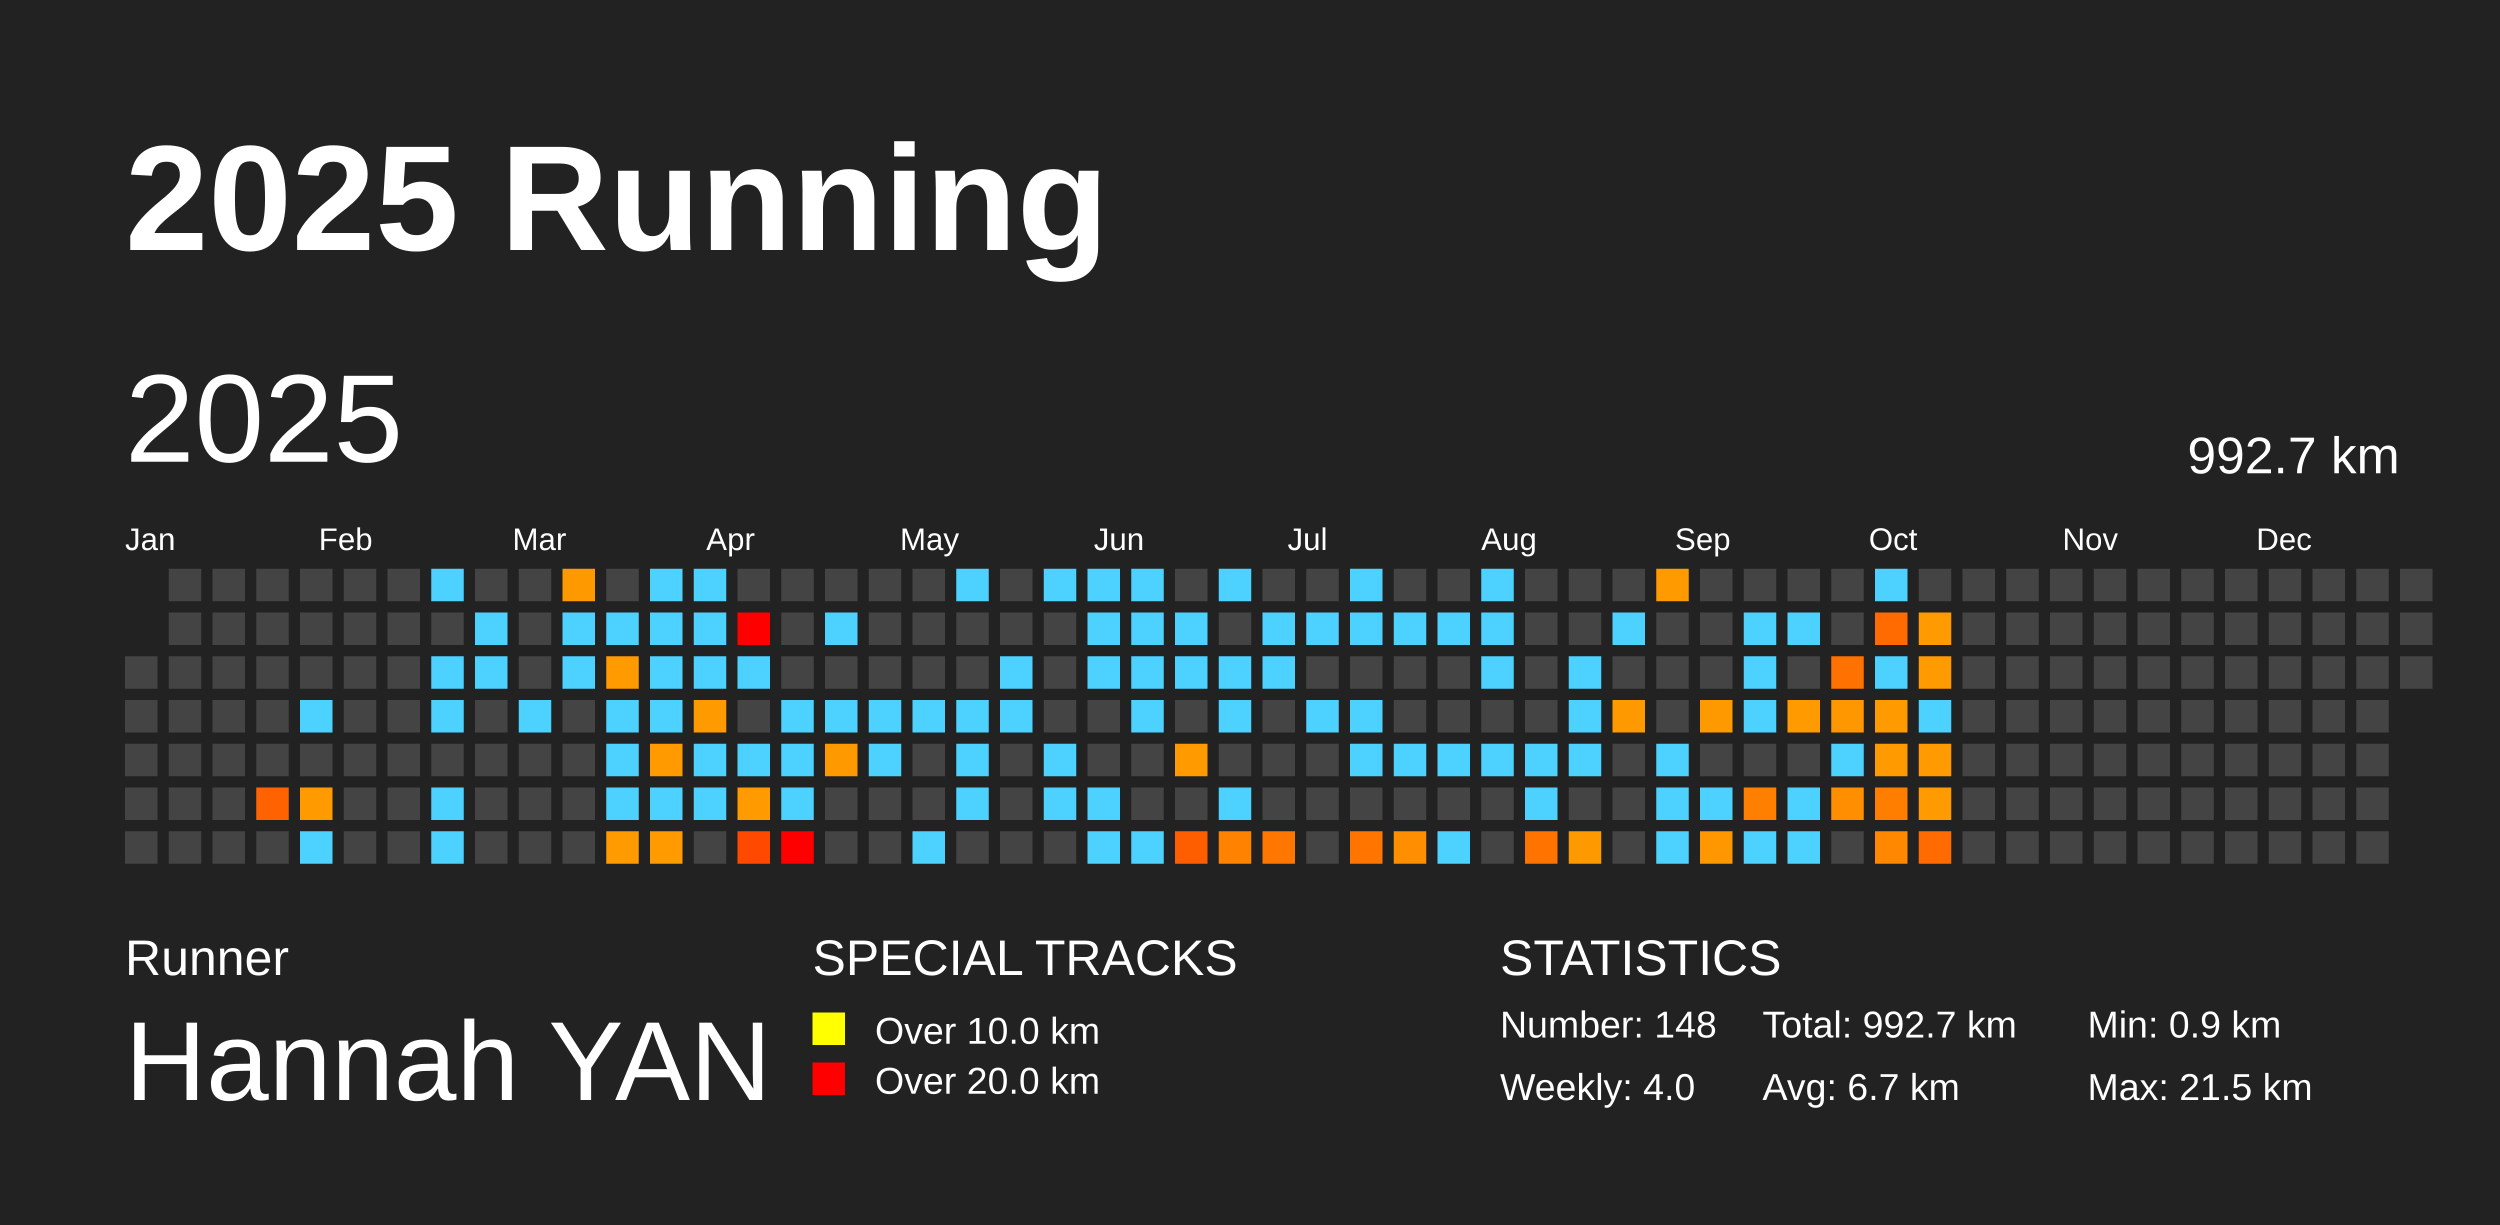
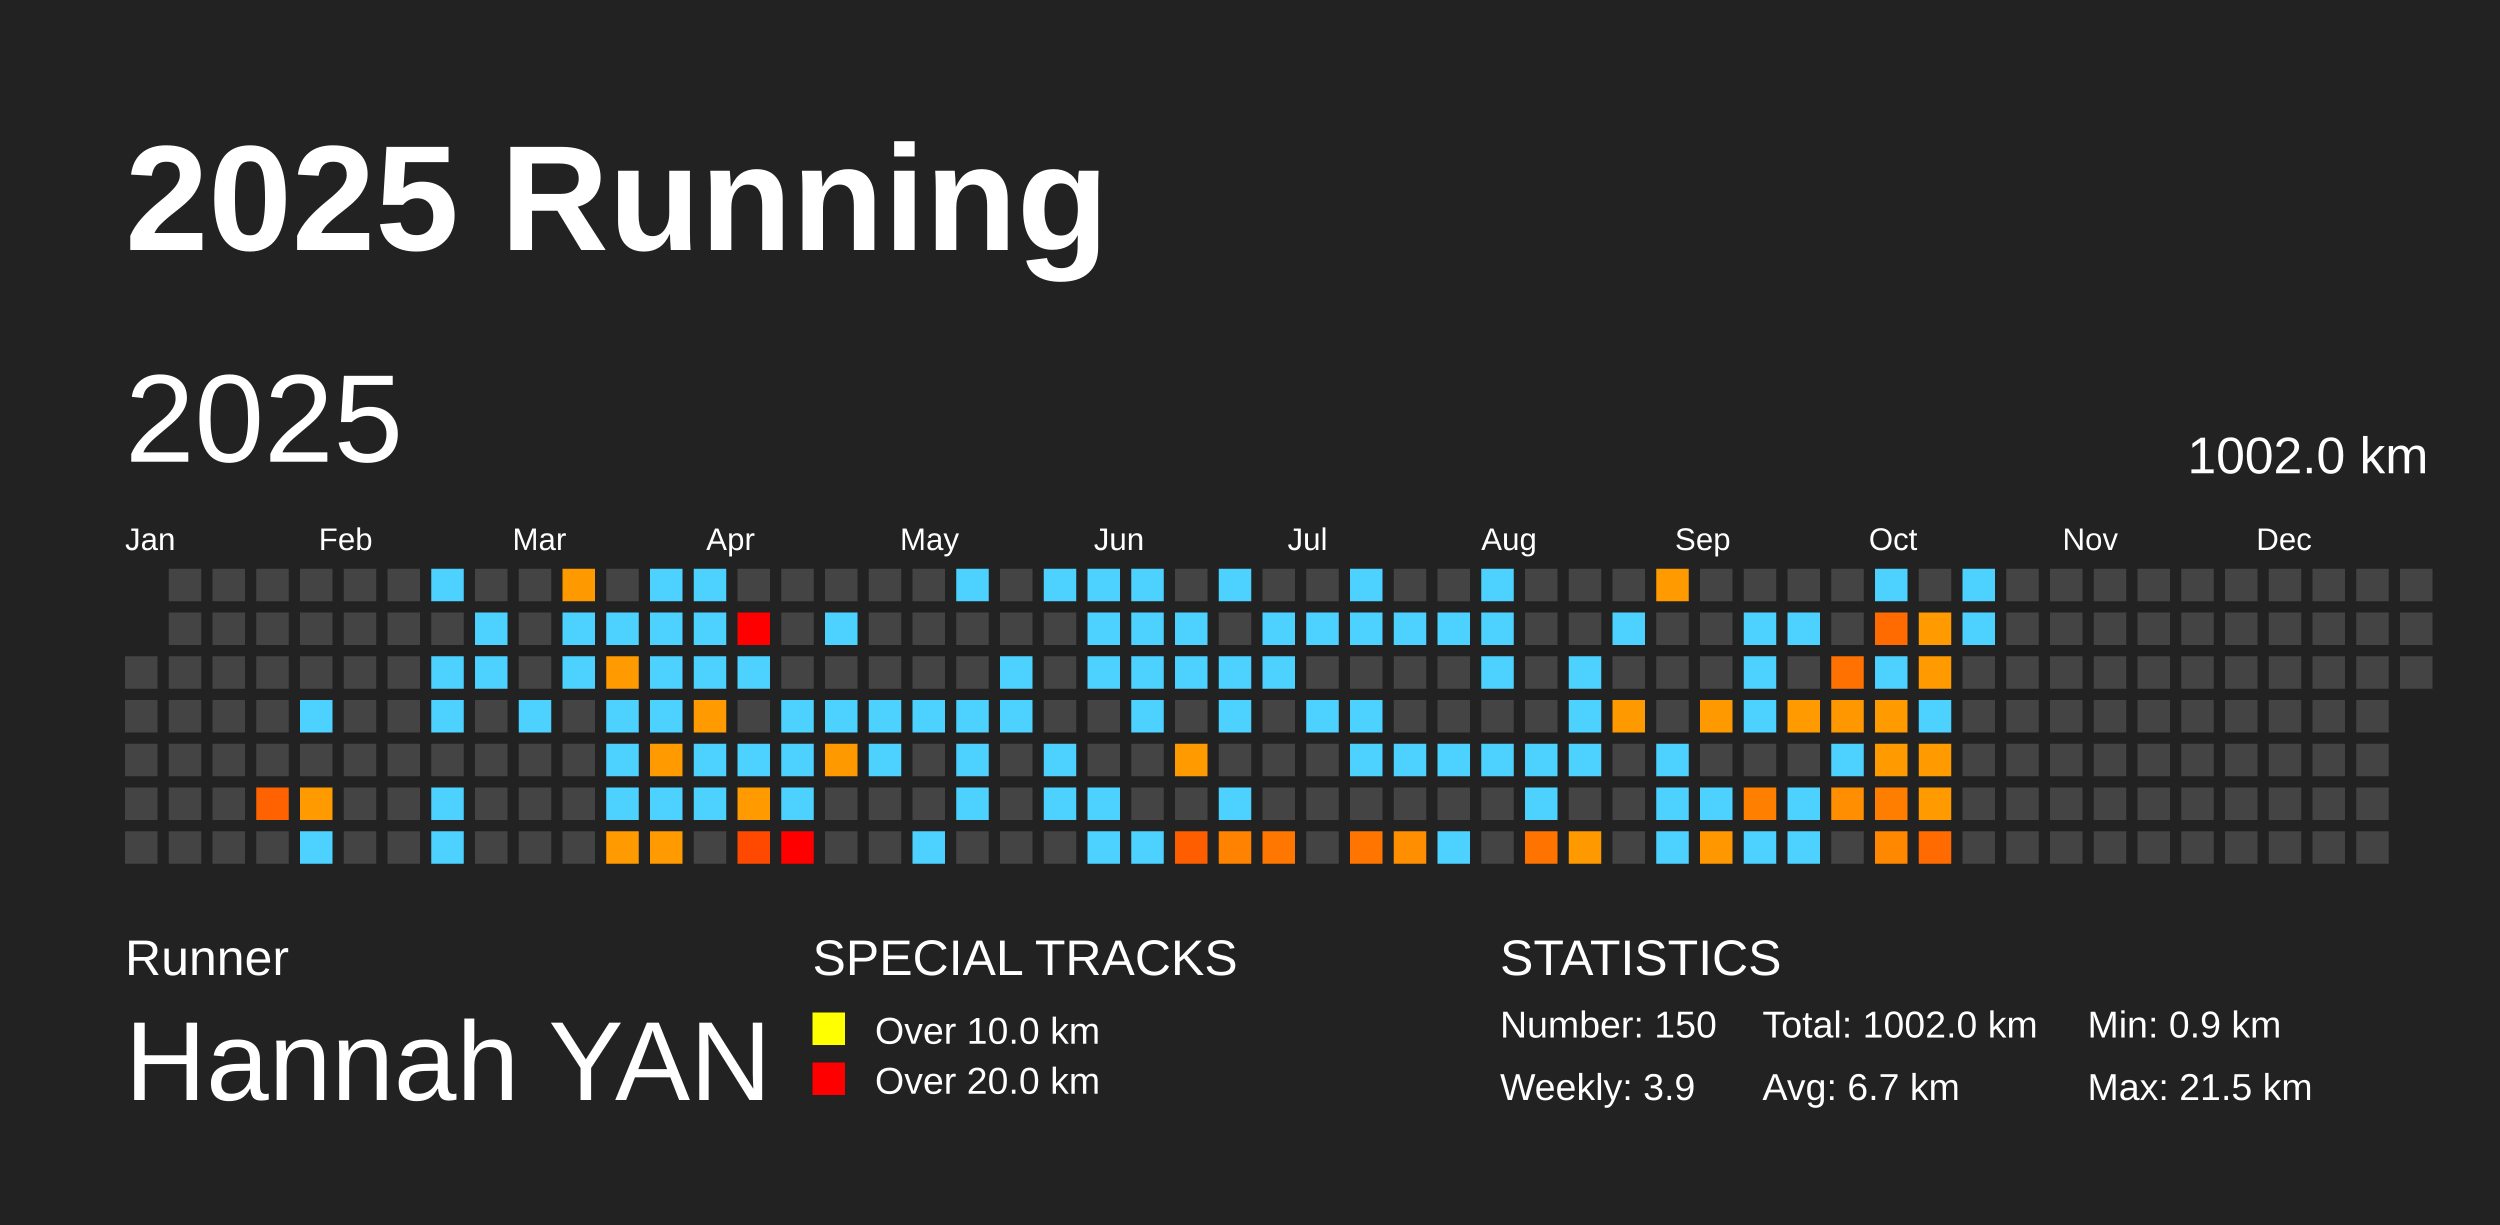
<svg xmlns="http://www.w3.org/2000/svg" baseProfile="full" height="98mm" version="1.1" viewBox="0,0,200,98" width="200mm">
  <defs />
  <rect fill="#222222" height="98" width="200" x="0" y="0" />
  <text fill="#FFFFFF" style="font-size:12px; font-family:Arial; font-weight:bold;" x="10" y="20">2025 Running</text>
  <text fill="#FFFFFF" style="font-size:4px; font-family:Arial" x="10" y="78">Runner</text>
  <text fill="#FFFFFF" style="font-size:9px; font-family:Arial" x="10" y="88">Hannah YAN</text>
  <text fill="#FFFFFF" style="font-size:4px; font-family:Arial" x="65" y="78">SPECIAL TRACKS</text>
  <rect fill="yellow" height="2.6" width="2.6" x="65" y="81" />
  <text fill="#FFFFFF" style="font-size:3px; font-family:Arial" x="70" y="83.5">Over 10.0 km</text>
  <rect fill="red" height="2.6" width="2.6" x="65" y="85" />
  <text fill="#FFFFFF" style="font-size:3px; font-family:Arial" x="70" y="87.5">Over 20.0 km</text>
  <text fill="#FFFFFF" style="font-size:4px; font-family:Arial" x="120" y="78">STATISTICS</text>
-   <text fill="#FFFFFF" style="font-size:3px; font-family:Arial" x="120" y="83">Number: 148</text>
-   <text fill="#FFFFFF" style="font-size:3px; font-family:Arial" x="120" y="88">Weekly: 4.0</text>
-   <text fill="#FFFFFF" style="font-size:3px; font-family:Arial" x="141" y="83">Total: 992.7 km</text>
+   <text fill="#FFFFFF" style="font-size:3px; font-family:Arial" x="120" y="83">Number: 150</text>
+   <text fill="#FFFFFF" style="font-size:3px; font-family:Arial" x="120" y="88">Weekly: 3.9</text>
+   <text fill="#FFFFFF" style="font-size:3px; font-family:Arial" x="141" y="83">Total: 1002.0 km</text>
  <text fill="#FFFFFF" style="font-size:3px; font-family:Arial" x="141" y="88">Avg: 6.7 km</text>
  <text fill="#FFFFFF" style="font-size:3px; font-family:Arial" x="167" y="83">Min: 0.9 km</text>
  <text fill="#FFFFFF" style="font-size:3px; font-family:Arial" x="167" y="88">Max: 21.5 km</text>
  <text dominant-baseline="hanging" fill="#FFFFFF" style="font-size:10.0px; font-family:Arial;" x="10" y="30">2025</text>
-   <text dominant-baseline="hanging" fill="#FFFFFF" style="font-size:4.125px; font-family:Arial;" x="175" y="35">992.7 km</text>
+   <text dominant-baseline="hanging" fill="#FFFFFF" style="font-size:4.125px; font-family:Arial;" x="175" y="35">1002.0 km</text>
  <text fill="#FFFFFF" style="font-size:2.5px; font-family:Arial" x="10.0" y="44">Jan</text>
  <text fill="#FFFFFF" style="font-size:2.5px; font-family:Arial" x="25.5" y="44">Feb</text>
  <text fill="#FFFFFF" style="font-size:2.5px; font-family:Arial" x="41.0" y="44">Mar</text>
  <text fill="#FFFFFF" style="font-size:2.5px; font-family:Arial" x="56.5" y="44">Apr</text>
  <text fill="#FFFFFF" style="font-size:2.5px; font-family:Arial" x="72.0" y="44">May</text>
  <text fill="#FFFFFF" style="font-size:2.5px; font-family:Arial" x="87.5" y="44">Jun</text>
  <text fill="#FFFFFF" style="font-size:2.5px; font-family:Arial" x="103.0" y="44">Jul</text>
  <text fill="#FFFFFF" style="font-size:2.5px; font-family:Arial" x="118.5" y="44">Aug</text>
  <text fill="#FFFFFF" style="font-size:2.5px; font-family:Arial" x="134.0" y="44">Sep</text>
  <text fill="#FFFFFF" style="font-size:2.5px; font-family:Arial" x="149.5" y="44">Oct</text>
  <text fill="#FFFFFF" style="font-size:2.5px; font-family:Arial" x="165.0" y="44">Nov</text>
  <text fill="#FFFFFF" style="font-size:2.5px; font-family:Arial" x="180.5" y="44">Dec</text>
  <rect fill="#444444" height="2.6" width="2.6" x="10.0" y="52.5" />
  <rect fill="#444444" height="2.6" width="2.6" x="10.0" y="56.0" />
  <rect fill="#444444" height="2.6" width="2.6" x="10.0" y="59.5" />
  <rect fill="#444444" height="2.6" width="2.6" x="10.0" y="63.0" />
  <rect fill="#444444" height="2.6" width="2.6" x="10.0" y="66.5" />
  <rect fill="#444444" height="2.6" width="2.6" x="13.5" y="45.5" />
  <rect fill="#444444" height="2.6" width="2.6" x="13.5" y="49.0" />
  <rect fill="#444444" height="2.6" width="2.6" x="13.5" y="52.5" />
  <rect fill="#444444" height="2.6" width="2.6" x="13.5" y="56.0" />
  <rect fill="#444444" height="2.6" width="2.6" x="13.5" y="59.5" />
  <rect fill="#444444" height="2.6" width="2.6" x="13.5" y="63.0" />
  <rect fill="#444444" height="2.6" width="2.6" x="13.5" y="66.5" />
  <rect fill="#444444" height="2.6" width="2.6" x="17.0" y="45.5" />
  <rect fill="#444444" height="2.6" width="2.6" x="17.0" y="49.0" />
  <rect fill="#444444" height="2.6" width="2.6" x="17.0" y="52.5" />
  <rect fill="#444444" height="2.6" width="2.6" x="17.0" y="56.0" />
  <rect fill="#444444" height="2.6" width="2.6" x="17.0" y="59.5" />
  <rect fill="#444444" height="2.6" width="2.6" x="17.0" y="63.0" />
  <rect fill="#444444" height="2.6" width="2.6" x="17.0" y="66.5" />
  <rect fill="#444444" height="2.6" width="2.6" x="20.5" y="45.5" />
  <rect fill="#444444" height="2.6" width="2.6" x="20.5" y="49.0" />
  <rect fill="#444444" height="2.6" width="2.6" x="20.5" y="52.5" />
  <rect fill="#444444" height="2.6" width="2.6" x="20.5" y="56.0" />
  <rect fill="#444444" height="2.6" width="2.6" x="20.5" y="59.5" />
  <rect fill="#ff6200" height="2.6" width="2.6" x="20.5" y="63.0" />
  <rect fill="#444444" height="2.6" width="2.6" x="20.5" y="66.5" />
  <rect fill="#444444" height="2.6" width="2.6" x="24.0" y="45.5" />
  <rect fill="#444444" height="2.6" width="2.6" x="24.0" y="49.0" />
  <rect fill="#444444" height="2.6" width="2.6" x="24.0" y="52.5" />
  <rect fill="#4dd2ff" height="2.6" width="2.6" x="24.0" y="56.0" />
  <rect fill="#444444" height="2.6" width="2.6" x="24.0" y="59.5" />
  <rect fill="#ff9a00" height="2.6" width="2.6" x="24.0" y="63.0" />
  <rect fill="#4dd2ff" height="2.6" width="2.6" x="24.0" y="66.5" />
  <rect fill="#444444" height="2.6" width="2.6" x="27.5" y="45.5" />
  <rect fill="#444444" height="2.6" width="2.6" x="27.5" y="49.0" />
  <rect fill="#444444" height="2.6" width="2.6" x="27.5" y="52.5" />
  <rect fill="#444444" height="2.6" width="2.6" x="27.5" y="56.0" />
  <rect fill="#444444" height="2.6" width="2.6" x="27.5" y="59.5" />
  <rect fill="#444444" height="2.6" width="2.6" x="27.5" y="63.0" />
  <rect fill="#444444" height="2.6" width="2.6" x="27.5" y="66.5" />
  <rect fill="#444444" height="2.6" width="2.6" x="31.0" y="45.5" />
  <rect fill="#444444" height="2.6" width="2.6" x="31.0" y="49.0" />
  <rect fill="#444444" height="2.6" width="2.6" x="31.0" y="52.5" />
  <rect fill="#444444" height="2.6" width="2.6" x="31.0" y="56.0" />
  <rect fill="#444444" height="2.6" width="2.6" x="31.0" y="59.5" />
  <rect fill="#444444" height="2.6" width="2.6" x="31.0" y="63.0" />
  <rect fill="#444444" height="2.6" width="2.6" x="31.0" y="66.5" />
  <rect fill="#4dd2ff" height="2.6" width="2.6" x="34.5" y="45.5" />
  <rect fill="#444444" height="2.6" width="2.6" x="34.5" y="49.0" />
  <rect fill="#4dd2ff" height="2.6" width="2.6" x="34.5" y="52.5" />
  <rect fill="#4dd2ff" height="2.6" width="2.6" x="34.5" y="56.0" />
  <rect fill="#444444" height="2.6" width="2.6" x="34.5" y="59.5" />
  <rect fill="#4dd2ff" height="2.6" width="2.6" x="34.5" y="63.0" />
  <rect fill="#4dd2ff" height="2.6" width="2.6" x="34.5" y="66.5" />
  <rect fill="#444444" height="2.6" width="2.6" x="38.0" y="45.5" />
  <rect fill="#4dd2ff" height="2.6" width="2.6" x="38.0" y="49.0" />
  <rect fill="#4dd2ff" height="2.6" width="2.6" x="38.0" y="52.5" />
  <rect fill="#444444" height="2.6" width="2.6" x="38.0" y="56.0" />
  <rect fill="#444444" height="2.6" width="2.6" x="38.0" y="59.5" />
  <rect fill="#444444" height="2.6" width="2.6" x="38.0" y="63.0" />
  <rect fill="#444444" height="2.6" width="2.6" x="38.0" y="66.5" />
  <rect fill="#444444" height="2.6" width="2.6" x="41.5" y="45.5" />
  <rect fill="#444444" height="2.6" width="2.6" x="41.5" y="49.0" />
  <rect fill="#444444" height="2.6" width="2.6" x="41.5" y="52.5" />
  <rect fill="#4dd2ff" height="2.6" width="2.6" x="41.5" y="56.0" />
  <rect fill="#444444" height="2.6" width="2.6" x="41.5" y="59.5" />
  <rect fill="#444444" height="2.6" width="2.6" x="41.5" y="63.0" />
  <rect fill="#444444" height="2.6" width="2.6" x="41.5" y="66.5" />
  <rect fill="#ff9900" height="2.6" width="2.6" x="45.0" y="45.5" />
  <rect fill="#4dd2ff" height="2.6" width="2.6" x="45.0" y="49.0" />
  <rect fill="#4dd2ff" height="2.6" width="2.6" x="45.0" y="52.5" />
  <rect fill="#444444" height="2.6" width="2.6" x="45.0" y="56.0" />
  <rect fill="#444444" height="2.6" width="2.6" x="45.0" y="59.5" />
  <rect fill="#444444" height="2.6" width="2.6" x="45.0" y="63.0" />
  <rect fill="#444444" height="2.6" width="2.6" x="45.0" y="66.5" />
  <rect fill="#444444" height="2.6" width="2.6" x="48.5" y="45.5" />
  <rect fill="#4dd2ff" height="2.6" width="2.6" x="48.5" y="49.0" />
  <rect fill="#ff9a00" height="2.6" width="2.6" x="48.5" y="52.5" />
  <rect fill="#4dd2ff" height="2.6" width="2.6" x="48.5" y="56.0" />
  <rect fill="#4dd2ff" height="2.6" width="2.6" x="48.5" y="59.5" />
  <rect fill="#4dd2ff" height="2.6" width="2.6" x="48.5" y="63.0" />
  <rect fill="#ff9a00" height="2.6" width="2.6" x="48.5" y="66.5" />
  <rect fill="#4dd2ff" height="2.6" width="2.6" x="52.0" y="45.5" />
  <rect fill="#4dd2ff" height="2.6" width="2.6" x="52.0" y="49.0" />
  <rect fill="#4dd2ff" height="2.6" width="2.6" x="52.0" y="52.5" />
  <rect fill="#4dd2ff" height="2.6" width="2.6" x="52.0" y="56.0" />
  <rect fill="#ff9a00" height="2.6" width="2.6" x="52.0" y="59.5" />
  <rect fill="#4dd2ff" height="2.6" width="2.6" x="52.0" y="63.0" />
  <rect fill="#ff9a00" height="2.6" width="2.6" x="52.0" y="66.5" />
  <rect fill="#4dd2ff" height="2.6" width="2.6" x="55.5" y="45.5" />
  <rect fill="#4dd2ff" height="2.6" width="2.6" x="55.5" y="49.0" />
  <rect fill="#4dd2ff" height="2.6" width="2.6" x="55.5" y="52.5" />
  <rect fill="#ff9a00" height="2.6" width="2.6" x="55.5" y="56.0" />
  <rect fill="#4dd2ff" height="2.6" width="2.6" x="55.5" y="59.5" />
  <rect fill="#4dd2ff" height="2.6" width="2.6" x="55.5" y="63.0" />
  <rect fill="#444444" height="2.6" width="2.6" x="55.5" y="66.5" />
  <rect fill="#444444" height="2.6" width="2.6" x="59.0" y="45.5" />
  <rect fill="red" height="2.6" width="2.6" x="59.0" y="49.0" />
  <rect fill="#4dd2ff" height="2.6" width="2.6" x="59.0" y="52.5" />
  <rect fill="#444444" height="2.6" width="2.6" x="59.0" y="56.0" />
  <rect fill="#4dd2ff" height="2.6" width="2.6" x="59.0" y="59.5" />
  <rect fill="#ff9a00" height="2.6" width="2.6" x="59.0" y="63.0" />
  <rect fill="#ff4900" height="2.6" width="2.6" x="59.0" y="66.5" />
  <rect fill="#444444" height="2.6" width="2.6" x="62.5" y="45.5" />
  <rect fill="#444444" height="2.6" width="2.6" x="62.5" y="49.0" />
  <rect fill="#444444" height="2.6" width="2.6" x="62.5" y="52.5" />
  <rect fill="#4dd2ff" height="2.6" width="2.6" x="62.5" y="56.0" />
  <rect fill="#4dd2ff" height="2.6" width="2.6" x="62.5" y="59.5" />
  <rect fill="#4dd2ff" height="2.6" width="2.6" x="62.5" y="63.0" />
  <rect fill="red" height="2.6" width="2.6" x="62.5" y="66.5" />
  <rect fill="#444444" height="2.6" width="2.6" x="66.0" y="45.5" />
  <rect fill="#4dd2ff" height="2.6" width="2.6" x="66.0" y="49.0" />
  <rect fill="#444444" height="2.6" width="2.6" x="66.0" y="52.5" />
  <rect fill="#4dd2ff" height="2.6" width="2.6" x="66.0" y="56.0" />
  <rect fill="#ff9900" height="2.6" width="2.6" x="66.0" y="59.5" />
  <rect fill="#444444" height="2.6" width="2.6" x="66.0" y="63.0" />
  <rect fill="#444444" height="2.6" width="2.6" x="66.0" y="66.5" />
  <rect fill="#444444" height="2.6" width="2.6" x="69.5" y="45.5" />
  <rect fill="#444444" height="2.6" width="2.6" x="69.5" y="49.0" />
  <rect fill="#444444" height="2.6" width="2.6" x="69.5" y="52.5" />
  <rect fill="#4dd2ff" height="2.6" width="2.6" x="69.5" y="56.0" />
  <rect fill="#4dd2ff" height="2.6" width="2.6" x="69.5" y="59.5" />
  <rect fill="#444444" height="2.6" width="2.6" x="69.5" y="63.0" />
  <rect fill="#444444" height="2.6" width="2.6" x="69.5" y="66.5" />
  <rect fill="#444444" height="2.6" width="2.6" x="73.0" y="45.5" />
  <rect fill="#444444" height="2.6" width="2.6" x="73.0" y="49.0" />
  <rect fill="#444444" height="2.6" width="2.6" x="73.0" y="52.5" />
  <rect fill="#4dd2ff" height="2.6" width="2.6" x="73.0" y="56.0" />
  <rect fill="#444444" height="2.6" width="2.6" x="73.0" y="59.5" />
  <rect fill="#444444" height="2.6" width="2.6" x="73.0" y="63.0" />
  <rect fill="#4dd2ff" height="2.6" width="2.6" x="73.0" y="66.5" />
  <rect fill="#4dd2ff" height="2.6" width="2.6" x="76.5" y="45.5" />
  <rect fill="#444444" height="2.6" width="2.6" x="76.5" y="49.0" />
  <rect fill="#444444" height="2.6" width="2.6" x="76.5" y="52.5" />
  <rect fill="#4dd2ff" height="2.6" width="2.6" x="76.5" y="56.0" />
  <rect fill="#4dd2ff" height="2.6" width="2.6" x="76.5" y="59.5" />
  <rect fill="#4dd2ff" height="2.6" width="2.6" x="76.5" y="63.0" />
  <rect fill="#444444" height="2.6" width="2.6" x="76.5" y="66.5" />
  <rect fill="#444444" height="2.6" width="2.6" x="80.0" y="45.5" />
  <rect fill="#444444" height="2.6" width="2.6" x="80.0" y="49.0" />
  <rect fill="#4dd2ff" height="2.6" width="2.6" x="80.0" y="52.5" />
  <rect fill="#4dd2ff" height="2.6" width="2.6" x="80.0" y="56.0" />
  <rect fill="#444444" height="2.6" width="2.6" x="80.0" y="59.5" />
  <rect fill="#444444" height="2.6" width="2.6" x="80.0" y="63.0" />
  <rect fill="#444444" height="2.6" width="2.6" x="80.0" y="66.5" />
  <rect fill="#4dd2ff" height="2.6" width="2.6" x="83.5" y="45.5" />
  <rect fill="#444444" height="2.6" width="2.6" x="83.5" y="49.0" />
  <rect fill="#444444" height="2.6" width="2.6" x="83.5" y="52.5" />
  <rect fill="#444444" height="2.6" width="2.6" x="83.5" y="56.0" />
  <rect fill="#4dd2ff" height="2.6" width="2.6" x="83.5" y="59.5" />
  <rect fill="#4dd2ff" height="2.6" width="2.6" x="83.5" y="63.0" />
  <rect fill="#444444" height="2.6" width="2.6" x="83.5" y="66.5" />
  <rect fill="#4dd2ff" height="2.6" width="2.6" x="87.0" y="45.5" />
  <rect fill="#4dd2ff" height="2.6" width="2.6" x="87.0" y="49.0" />
  <rect fill="#4dd2ff" height="2.6" width="2.6" x="87.0" y="52.5" />
  <rect fill="#444444" height="2.6" width="2.6" x="87.0" y="56.0" />
  <rect fill="#444444" height="2.6" width="2.6" x="87.0" y="59.5" />
  <rect fill="#4dd2ff" height="2.6" width="2.6" x="87.0" y="63.0" />
  <rect fill="#4dd2ff" height="2.6" width="2.6" x="87.0" y="66.5" />
  <rect fill="#4dd2ff" height="2.6" width="2.6" x="90.5" y="45.5" />
  <rect fill="#4dd2ff" height="2.6" width="2.6" x="90.5" y="49.0" />
  <rect fill="#4dd2ff" height="2.6" width="2.6" x="90.5" y="52.5" />
  <rect fill="#4dd2ff" height="2.6" width="2.6" x="90.5" y="56.0" />
  <rect fill="#444444" height="2.6" width="2.6" x="90.5" y="59.5" />
  <rect fill="#444444" height="2.6" width="2.6" x="90.5" y="63.0" />
  <rect fill="#4dd2ff" height="2.6" width="2.6" x="90.5" y="66.5" />
  <rect fill="#444444" height="2.6" width="2.6" x="94.0" y="45.5" />
  <rect fill="#4dd2ff" height="2.6" width="2.6" x="94.0" y="49.0" />
  <rect fill="#4dd2ff" height="2.6" width="2.6" x="94.0" y="52.5" />
  <rect fill="#444444" height="2.6" width="2.6" x="94.0" y="56.0" />
  <rect fill="#ff9a00" height="2.6" width="2.6" x="94.0" y="59.5" />
  <rect fill="#444444" height="2.6" width="2.6" x="94.0" y="63.0" />
  <rect fill="#ff5e00" height="2.6" width="2.6" x="94.0" y="66.5" />
  <rect fill="#4dd2ff" height="2.6" width="2.6" x="97.5" y="45.5" />
  <rect fill="#444444" height="2.6" width="2.6" x="97.5" y="49.0" />
  <rect fill="#4dd2ff" height="2.6" width="2.6" x="97.5" y="52.5" />
  <rect fill="#4dd2ff" height="2.6" width="2.6" x="97.5" y="56.0" />
  <rect fill="#444444" height="2.6" width="2.6" x="97.5" y="59.5" />
  <rect fill="#4dd2ff" height="2.6" width="2.6" x="97.5" y="63.0" />
  <rect fill="#ff8200" height="2.6" width="2.6" x="97.5" y="66.5" />
  <rect fill="#444444" height="2.6" width="2.6" x="101.0" y="45.5" />
  <rect fill="#4dd2ff" height="2.6" width="2.6" x="101.0" y="49.0" />
  <rect fill="#4dd2ff" height="2.6" width="2.6" x="101.0" y="52.5" />
  <rect fill="#444444" height="2.6" width="2.6" x="101.0" y="56.0" />
  <rect fill="#444444" height="2.6" width="2.6" x="101.0" y="59.5" />
  <rect fill="#444444" height="2.6" width="2.6" x="101.0" y="63.0" />
  <rect fill="#ff7600" height="2.6" width="2.6" x="101.0" y="66.5" />
  <rect fill="#444444" height="2.6" width="2.6" x="104.5" y="45.5" />
  <rect fill="#4dd2ff" height="2.6" width="2.6" x="104.5" y="49.0" />
  <rect fill="#444444" height="2.6" width="2.6" x="104.5" y="52.5" />
  <rect fill="#4dd2ff" height="2.6" width="2.6" x="104.5" y="56.0" />
  <rect fill="#444444" height="2.6" width="2.6" x="104.5" y="59.5" />
  <rect fill="#444444" height="2.6" width="2.6" x="104.5" y="63.0" />
  <rect fill="#444444" height="2.6" width="2.6" x="104.5" y="66.5" />
  <rect fill="#4dd2ff" height="2.6" width="2.6" x="108.0" y="45.5" />
  <rect fill="#4dd2ff" height="2.6" width="2.6" x="108.0" y="49.0" />
  <rect fill="#444444" height="2.6" width="2.6" x="108.0" y="52.5" />
  <rect fill="#4dd2ff" height="2.6" width="2.6" x="108.0" y="56.0" />
  <rect fill="#4dd2ff" height="2.6" width="2.6" x="108.0" y="59.5" />
  <rect fill="#444444" height="2.6" width="2.6" x="108.0" y="63.0" />
  <rect fill="#ff7500" height="2.6" width="2.6" x="108.0" y="66.5" />
  <rect fill="#444444" height="2.6" width="2.6" x="111.5" y="45.5" />
  <rect fill="#4dd2ff" height="2.6" width="2.6" x="111.5" y="49.0" />
  <rect fill="#444444" height="2.6" width="2.6" x="111.5" y="52.5" />
  <rect fill="#444444" height="2.6" width="2.6" x="111.5" y="56.0" />
  <rect fill="#4dd2ff" height="2.6" width="2.6" x="111.5" y="59.5" />
  <rect fill="#444444" height="2.6" width="2.6" x="111.5" y="63.0" />
  <rect fill="#ff8e00" height="2.6" width="2.6" x="111.5" y="66.5" />
  <rect fill="#444444" height="2.6" width="2.6" x="115.0" y="45.5" />
  <rect fill="#4dd2ff" height="2.6" width="2.6" x="115.0" y="49.0" />
  <rect fill="#444444" height="2.6" width="2.6" x="115.0" y="52.5" />
  <rect fill="#444444" height="2.6" width="2.6" x="115.0" y="56.0" />
  <rect fill="#4dd2ff" height="2.6" width="2.6" x="115.0" y="59.5" />
  <rect fill="#444444" height="2.6" width="2.6" x="115.0" y="63.0" />
  <rect fill="#4dd2ff" height="2.6" width="2.6" x="115.0" y="66.5" />
  <rect fill="#4dd2ff" height="2.6" width="2.6" x="118.5" y="45.5" />
  <rect fill="#4dd2ff" height="2.6" width="2.6" x="118.5" y="49.0" />
  <rect fill="#4dd2ff" height="2.6" width="2.6" x="118.5" y="52.5" />
  <rect fill="#444444" height="2.6" width="2.6" x="118.5" y="56.0" />
  <rect fill="#4dd2ff" height="2.6" width="2.6" x="118.5" y="59.5" />
  <rect fill="#444444" height="2.6" width="2.6" x="118.5" y="63.0" />
  <rect fill="#444444" height="2.6" width="2.6" x="118.5" y="66.5" />
  <rect fill="#444444" height="2.6" width="2.6" x="122.0" y="45.5" />
  <rect fill="#444444" height="2.6" width="2.6" x="122.0" y="49.0" />
  <rect fill="#444444" height="2.6" width="2.6" x="122.0" y="52.5" />
  <rect fill="#444444" height="2.6" width="2.6" x="122.0" y="56.0" />
  <rect fill="#4dd2ff" height="2.6" width="2.6" x="122.0" y="59.5" />
  <rect fill="#4dd2ff" height="2.6" width="2.6" x="122.0" y="63.0" />
  <rect fill="#ff7300" height="2.6" width="2.6" x="122.0" y="66.5" />
  <rect fill="#444444" height="2.6" width="2.6" x="125.5" y="45.5" />
  <rect fill="#444444" height="2.6" width="2.6" x="125.5" y="49.0" />
  <rect fill="#4dd2ff" height="2.6" width="2.6" x="125.5" y="52.5" />
  <rect fill="#4dd2ff" height="2.6" width="2.6" x="125.5" y="56.0" />
  <rect fill="#4dd2ff" height="2.6" width="2.6" x="125.5" y="59.5" />
  <rect fill="#444444" height="2.6" width="2.6" x="125.5" y="63.0" />
  <rect fill="#ff9900" height="2.6" width="2.6" x="125.5" y="66.5" />
  <rect fill="#444444" height="2.6" width="2.6" x="129.0" y="45.5" />
  <rect fill="#4dd2ff" height="2.6" width="2.6" x="129.0" y="49.0" />
  <rect fill="#444444" height="2.6" width="2.6" x="129.0" y="52.5" />
  <rect fill="#ff9900" height="2.6" width="2.6" x="129.0" y="56.0" />
  <rect fill="#444444" height="2.6" width="2.6" x="129.0" y="59.5" />
  <rect fill="#444444" height="2.6" width="2.6" x="129.0" y="63.0" />
  <rect fill="#444444" height="2.6" width="2.6" x="129.0" y="66.5" />
  <rect fill="#ff9a00" height="2.6" width="2.6" x="132.5" y="45.5" />
  <rect fill="#444444" height="2.6" width="2.6" x="132.5" y="49.0" />
  <rect fill="#444444" height="2.6" width="2.6" x="132.5" y="52.5" />
  <rect fill="#444444" height="2.6" width="2.6" x="132.5" y="56.0" />
  <rect fill="#4dd2ff" height="2.6" width="2.6" x="132.5" y="59.5" />
  <rect fill="#4dd2ff" height="2.6" width="2.6" x="132.5" y="63.0" />
  <rect fill="#4dd2ff" height="2.6" width="2.6" x="132.5" y="66.5" />
  <rect fill="#444444" height="2.6" width="2.6" x="136.0" y="45.5" />
  <rect fill="#444444" height="2.6" width="2.6" x="136.0" y="49.0" />
  <rect fill="#444444" height="2.6" width="2.6" x="136.0" y="52.5" />
  <rect fill="#ff9900" height="2.6" width="2.6" x="136.0" y="56.0" />
  <rect fill="#444444" height="2.6" width="2.6" x="136.0" y="59.5" />
  <rect fill="#4dd2ff" height="2.6" width="2.6" x="136.0" y="63.0" />
  <rect fill="#ff9800" height="2.6" width="2.6" x="136.0" y="66.5" />
  <rect fill="#444444" height="2.6" width="2.6" x="139.5" y="45.5" />
  <rect fill="#4dd2ff" height="2.6" width="2.6" x="139.5" y="49.0" />
  <rect fill="#4dd2ff" height="2.6" width="2.6" x="139.5" y="52.5" />
  <rect fill="#4dd2ff" height="2.6" width="2.6" x="139.5" y="56.0" />
  <rect fill="#444444" height="2.6" width="2.6" x="139.5" y="59.5" />
  <rect fill="#ff8000" height="2.6" width="2.6" x="139.5" y="63.0" />
  <rect fill="#4dd2ff" height="2.6" width="2.6" x="139.5" y="66.5" />
  <rect fill="#444444" height="2.6" width="2.6" x="143.0" y="45.5" />
  <rect fill="#4dd2ff" height="2.6" width="2.6" x="143.0" y="49.0" />
  <rect fill="#444444" height="2.6" width="2.6" x="143.0" y="52.5" />
  <rect fill="#ff9a00" height="2.6" width="2.6" x="143.0" y="56.0" />
  <rect fill="#444444" height="2.6" width="2.6" x="143.0" y="59.5" />
  <rect fill="#4dd2ff" height="2.6" width="2.6" x="143.0" y="63.0" />
  <rect fill="#4dd2ff" height="2.6" width="2.6" x="143.0" y="66.5" />
  <rect fill="#444444" height="2.6" width="2.6" x="146.5" y="45.5" />
  <rect fill="#444444" height="2.6" width="2.6" x="146.5" y="49.0" />
  <rect fill="#ff7100" height="2.6" width="2.6" x="146.5" y="52.5" />
  <rect fill="#ff9700" height="2.6" width="2.6" x="146.5" y="56.0" />
  <rect fill="#4dd2ff" height="2.6" width="2.6" x="146.5" y="59.5" />
  <rect fill="#ff8e00" height="2.6" width="2.6" x="146.5" y="63.0" />
  <rect fill="#444444" height="2.6" width="2.6" x="146.5" y="66.5" />
  <rect fill="#4dd2ff" height="2.6" width="2.6" x="150.0" y="45.5" />
  <rect fill="#ff6b00" height="2.6" width="2.6" x="150.0" y="49.0" />
  <rect fill="#4dd2ff" height="2.6" width="2.6" x="150.0" y="52.5" />
  <rect fill="#ff9a00" height="2.6" width="2.6" x="150.0" y="56.0" />
  <rect fill="#ff9a00" height="2.6" width="2.6" x="150.0" y="59.5" />
  <rect fill="#ff7e00" height="2.6" width="2.6" x="150.0" y="63.0" />
  <rect fill="#ff8800" height="2.6" width="2.6" x="150.0" y="66.5" />
  <rect fill="#444444" height="2.6" width="2.6" x="153.5" y="45.5" />
  <rect fill="#ff9a00" height="2.6" width="2.6" x="153.5" y="49.0" />
  <rect fill="#ff9a00" height="2.6" width="2.6" x="153.5" y="52.5" />
  <rect fill="#4dd2ff" height="2.6" width="2.6" x="153.5" y="56.0" />
  <rect fill="#ff9a00" height="2.6" width="2.6" x="153.5" y="59.5" />
  <rect fill="#ff9a00" height="2.6" width="2.6" x="153.5" y="63.0" />
  <rect fill="#ff6b00" height="2.6" width="2.6" x="153.5" y="66.5" />
-   <rect fill="#444444" height="2.6" width="2.6" x="157.0" y="45.5" />
-   <rect fill="#444444" height="2.6" width="2.6" x="157.0" y="49.0" />
+   <rect fill="#4dd2ff" height="2.6" width="2.6" x="157.0" y="45.5" />
+   <rect fill="#4dd2ff" height="2.6" width="2.6" x="157.0" y="49.0" />
  <rect fill="#444444" height="2.6" width="2.6" x="157.0" y="52.5" />
  <rect fill="#444444" height="2.6" width="2.6" x="157.0" y="56.0" />
  <rect fill="#444444" height="2.6" width="2.6" x="157.0" y="59.5" />
  <rect fill="#444444" height="2.6" width="2.6" x="157.0" y="63.0" />
  <rect fill="#444444" height="2.6" width="2.6" x="157.0" y="66.5" />
  <rect fill="#444444" height="2.6" width="2.6" x="160.5" y="45.5" />
  <rect fill="#444444" height="2.6" width="2.6" x="160.5" y="49.0" />
  <rect fill="#444444" height="2.6" width="2.6" x="160.5" y="52.5" />
  <rect fill="#444444" height="2.6" width="2.6" x="160.5" y="56.0" />
  <rect fill="#444444" height="2.6" width="2.6" x="160.5" y="59.5" />
  <rect fill="#444444" height="2.6" width="2.6" x="160.5" y="63.0" />
  <rect fill="#444444" height="2.6" width="2.6" x="160.5" y="66.5" />
  <rect fill="#444444" height="2.6" width="2.6" x="164.0" y="45.5" />
  <rect fill="#444444" height="2.6" width="2.6" x="164.0" y="49.0" />
  <rect fill="#444444" height="2.6" width="2.6" x="164.0" y="52.5" />
  <rect fill="#444444" height="2.6" width="2.6" x="164.0" y="56.0" />
  <rect fill="#444444" height="2.6" width="2.6" x="164.0" y="59.5" />
  <rect fill="#444444" height="2.6" width="2.6" x="164.0" y="63.0" />
  <rect fill="#444444" height="2.6" width="2.6" x="164.0" y="66.5" />
  <rect fill="#444444" height="2.6" width="2.6" x="167.5" y="45.5" />
  <rect fill="#444444" height="2.6" width="2.6" x="167.5" y="49.0" />
  <rect fill="#444444" height="2.6" width="2.6" x="167.5" y="52.5" />
  <rect fill="#444444" height="2.6" width="2.6" x="167.5" y="56.0" />
  <rect fill="#444444" height="2.6" width="2.6" x="167.5" y="59.5" />
  <rect fill="#444444" height="2.6" width="2.6" x="167.5" y="63.0" />
  <rect fill="#444444" height="2.6" width="2.6" x="167.5" y="66.5" />
  <rect fill="#444444" height="2.6" width="2.6" x="171.0" y="45.5" />
  <rect fill="#444444" height="2.6" width="2.6" x="171.0" y="49.0" />
  <rect fill="#444444" height="2.6" width="2.6" x="171.0" y="52.5" />
  <rect fill="#444444" height="2.6" width="2.6" x="171.0" y="56.0" />
  <rect fill="#444444" height="2.6" width="2.6" x="171.0" y="59.5" />
  <rect fill="#444444" height="2.6" width="2.6" x="171.0" y="63.0" />
  <rect fill="#444444" height="2.6" width="2.6" x="171.0" y="66.5" />
  <rect fill="#444444" height="2.6" width="2.6" x="174.5" y="45.5" />
  <rect fill="#444444" height="2.6" width="2.6" x="174.5" y="49.0" />
  <rect fill="#444444" height="2.6" width="2.6" x="174.5" y="52.5" />
  <rect fill="#444444" height="2.6" width="2.6" x="174.5" y="56.0" />
  <rect fill="#444444" height="2.6" width="2.6" x="174.5" y="59.5" />
  <rect fill="#444444" height="2.6" width="2.6" x="174.5" y="63.0" />
  <rect fill="#444444" height="2.6" width="2.6" x="174.5" y="66.5" />
  <rect fill="#444444" height="2.6" width="2.6" x="178.0" y="45.5" />
  <rect fill="#444444" height="2.6" width="2.6" x="178.0" y="49.0" />
  <rect fill="#444444" height="2.6" width="2.6" x="178.0" y="52.5" />
  <rect fill="#444444" height="2.6" width="2.6" x="178.0" y="56.0" />
  <rect fill="#444444" height="2.6" width="2.6" x="178.0" y="59.5" />
  <rect fill="#444444" height="2.6" width="2.6" x="178.0" y="63.0" />
  <rect fill="#444444" height="2.6" width="2.6" x="178.0" y="66.5" />
  <rect fill="#444444" height="2.6" width="2.6" x="181.5" y="45.5" />
  <rect fill="#444444" height="2.6" width="2.6" x="181.5" y="49.0" />
  <rect fill="#444444" height="2.6" width="2.6" x="181.5" y="52.5" />
  <rect fill="#444444" height="2.6" width="2.6" x="181.5" y="56.0" />
  <rect fill="#444444" height="2.6" width="2.6" x="181.5" y="59.5" />
  <rect fill="#444444" height="2.6" width="2.6" x="181.5" y="63.0" />
  <rect fill="#444444" height="2.6" width="2.6" x="181.5" y="66.5" />
  <rect fill="#444444" height="2.6" width="2.6" x="185.0" y="45.5" />
  <rect fill="#444444" height="2.6" width="2.6" x="185.0" y="49.0" />
  <rect fill="#444444" height="2.6" width="2.6" x="185.0" y="52.5" />
  <rect fill="#444444" height="2.6" width="2.6" x="185.0" y="56.0" />
  <rect fill="#444444" height="2.6" width="2.6" x="185.0" y="59.5" />
  <rect fill="#444444" height="2.6" width="2.6" x="185.0" y="63.0" />
  <rect fill="#444444" height="2.6" width="2.6" x="185.0" y="66.5" />
  <rect fill="#444444" height="2.6" width="2.6" x="188.5" y="45.5" />
  <rect fill="#444444" height="2.6" width="2.6" x="188.5" y="49.0" />
  <rect fill="#444444" height="2.6" width="2.6" x="188.5" y="52.5" />
  <rect fill="#444444" height="2.6" width="2.6" x="188.5" y="56.0" />
  <rect fill="#444444" height="2.6" width="2.6" x="188.5" y="59.5" />
  <rect fill="#444444" height="2.6" width="2.6" x="188.5" y="63.0" />
  <rect fill="#444444" height="2.6" width="2.6" x="188.5" y="66.5" />
  <rect fill="#444444" height="2.6" width="2.6" x="192.0" y="45.5" />
  <rect fill="#444444" height="2.6" width="2.6" x="192.0" y="49.0" />
  <rect fill="#444444" height="2.6" width="2.6" x="192.0" y="52.5" />
</svg>
